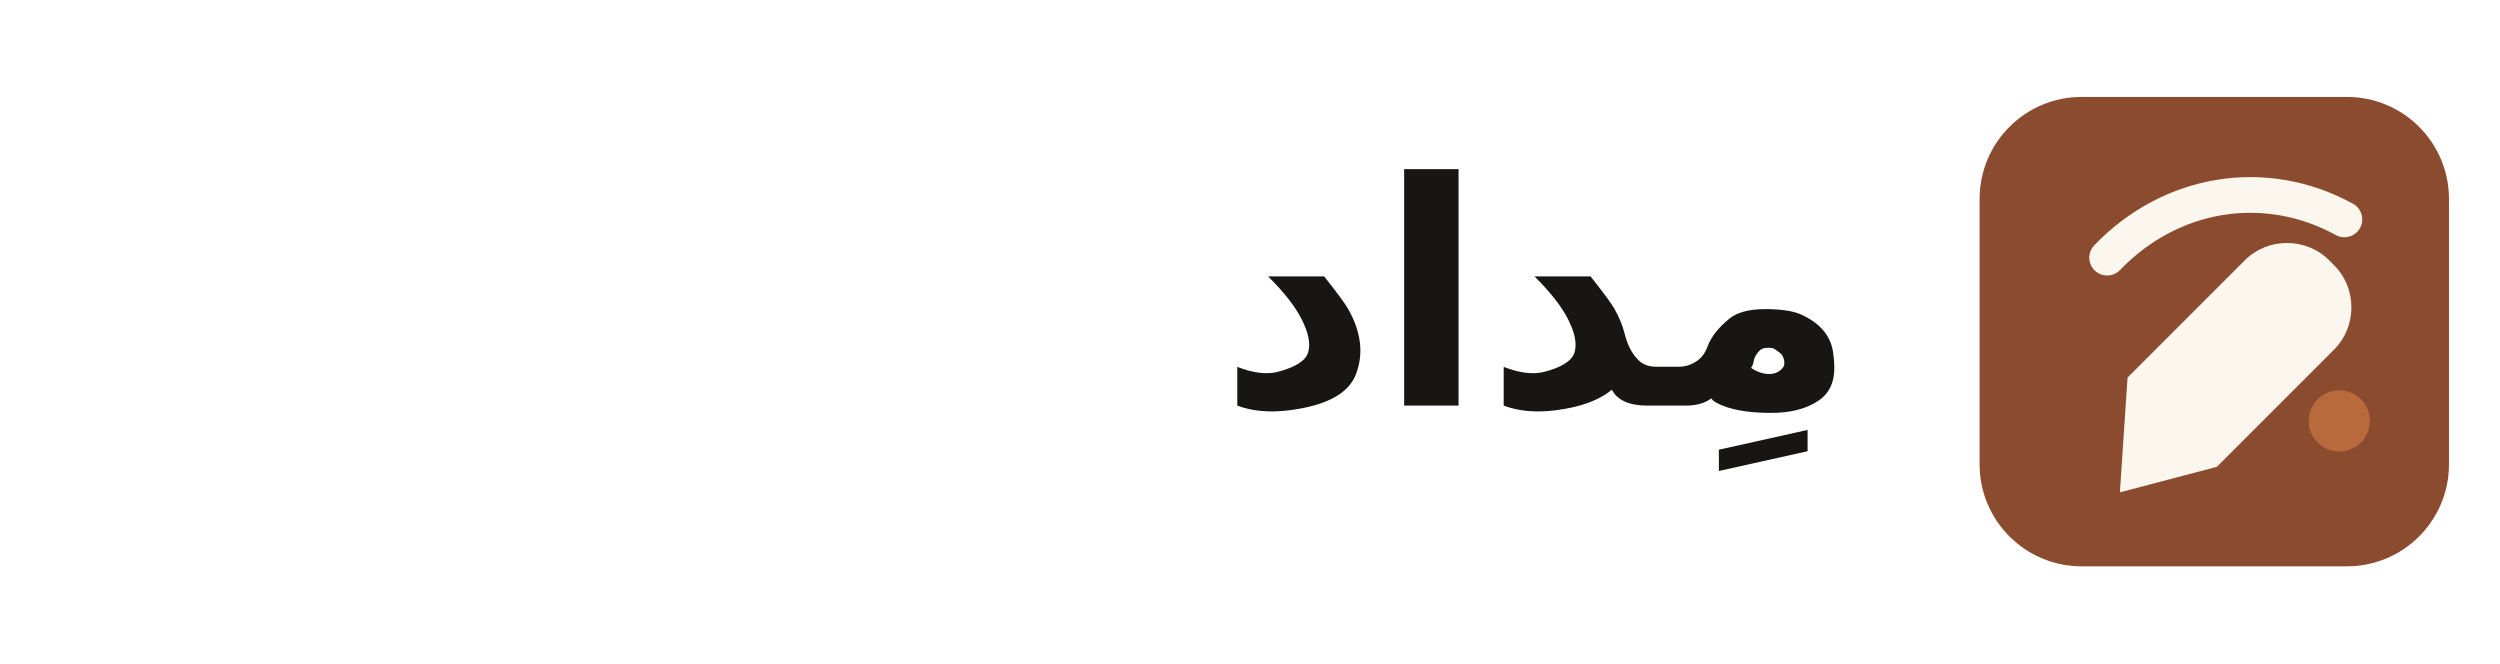
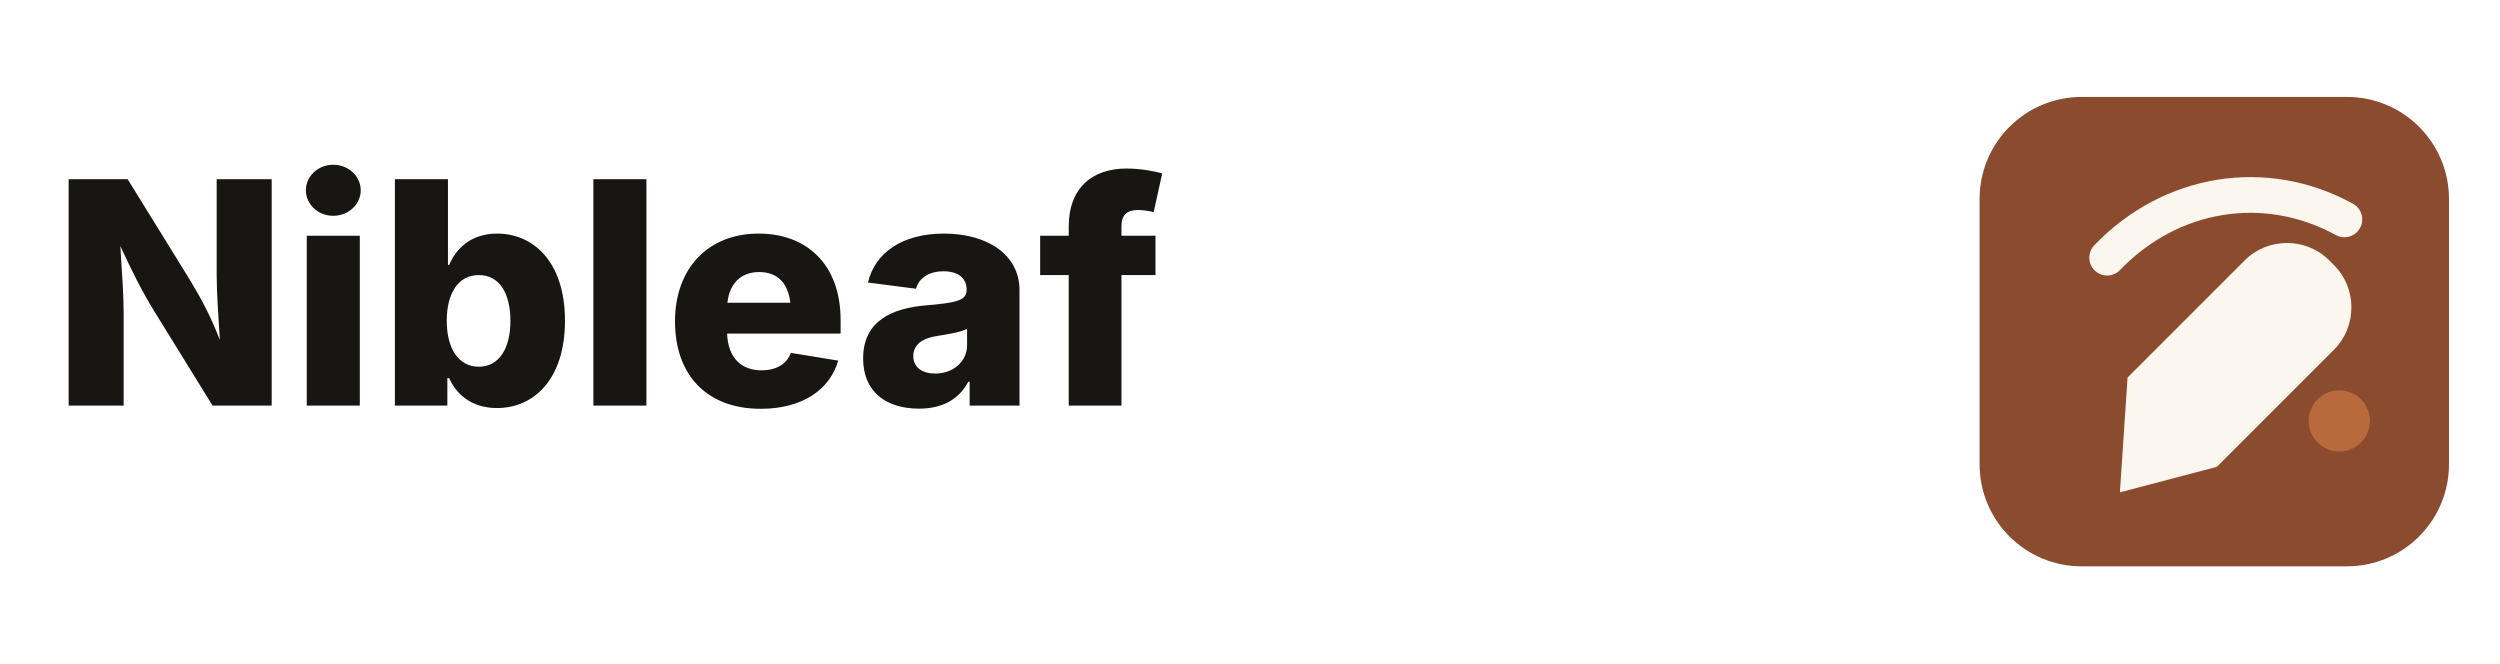
- <svg xmlns="http://www.w3.org/2000/svg" viewBox="0 0 980 260" role="img" aria-label="مِداد">
+ <svg xmlns="http://www.w3.org/2000/svg" viewBox="0 0 980 260" role="img" aria-label="Nibleaf">
+   <text x="20" y="159" fill="#181612" font-family="Geist Variable, Inter, system-ui, sans-serif" font-size="122" font-weight="760">Nibleaf</text>
  <rect x="776" y="38" width="184" height="184" rx="40" fill="#8A4B2E" />
  <path d="M834 148 880 102c9-9 24-9 33 0l2 2c9 9 9 24 0 33l-46 46-38 10 3-45Z" fill="#FBF7EE" />
  <path d="M826 101c25-26 62-32 93-15" fill="none" stroke="#FBF7EE" stroke-linecap="round" stroke-width="14" />
  <circle cx="917" cy="165" r="12" fill="#B96A3D" />
-   <text x="728" y="159" direction="rtl" fill="#181612" font-family="Tahoma, Arial, system-ui, sans-serif" font-size="122" font-weight="800" text-anchor="start">مِداد</text>
</svg>
